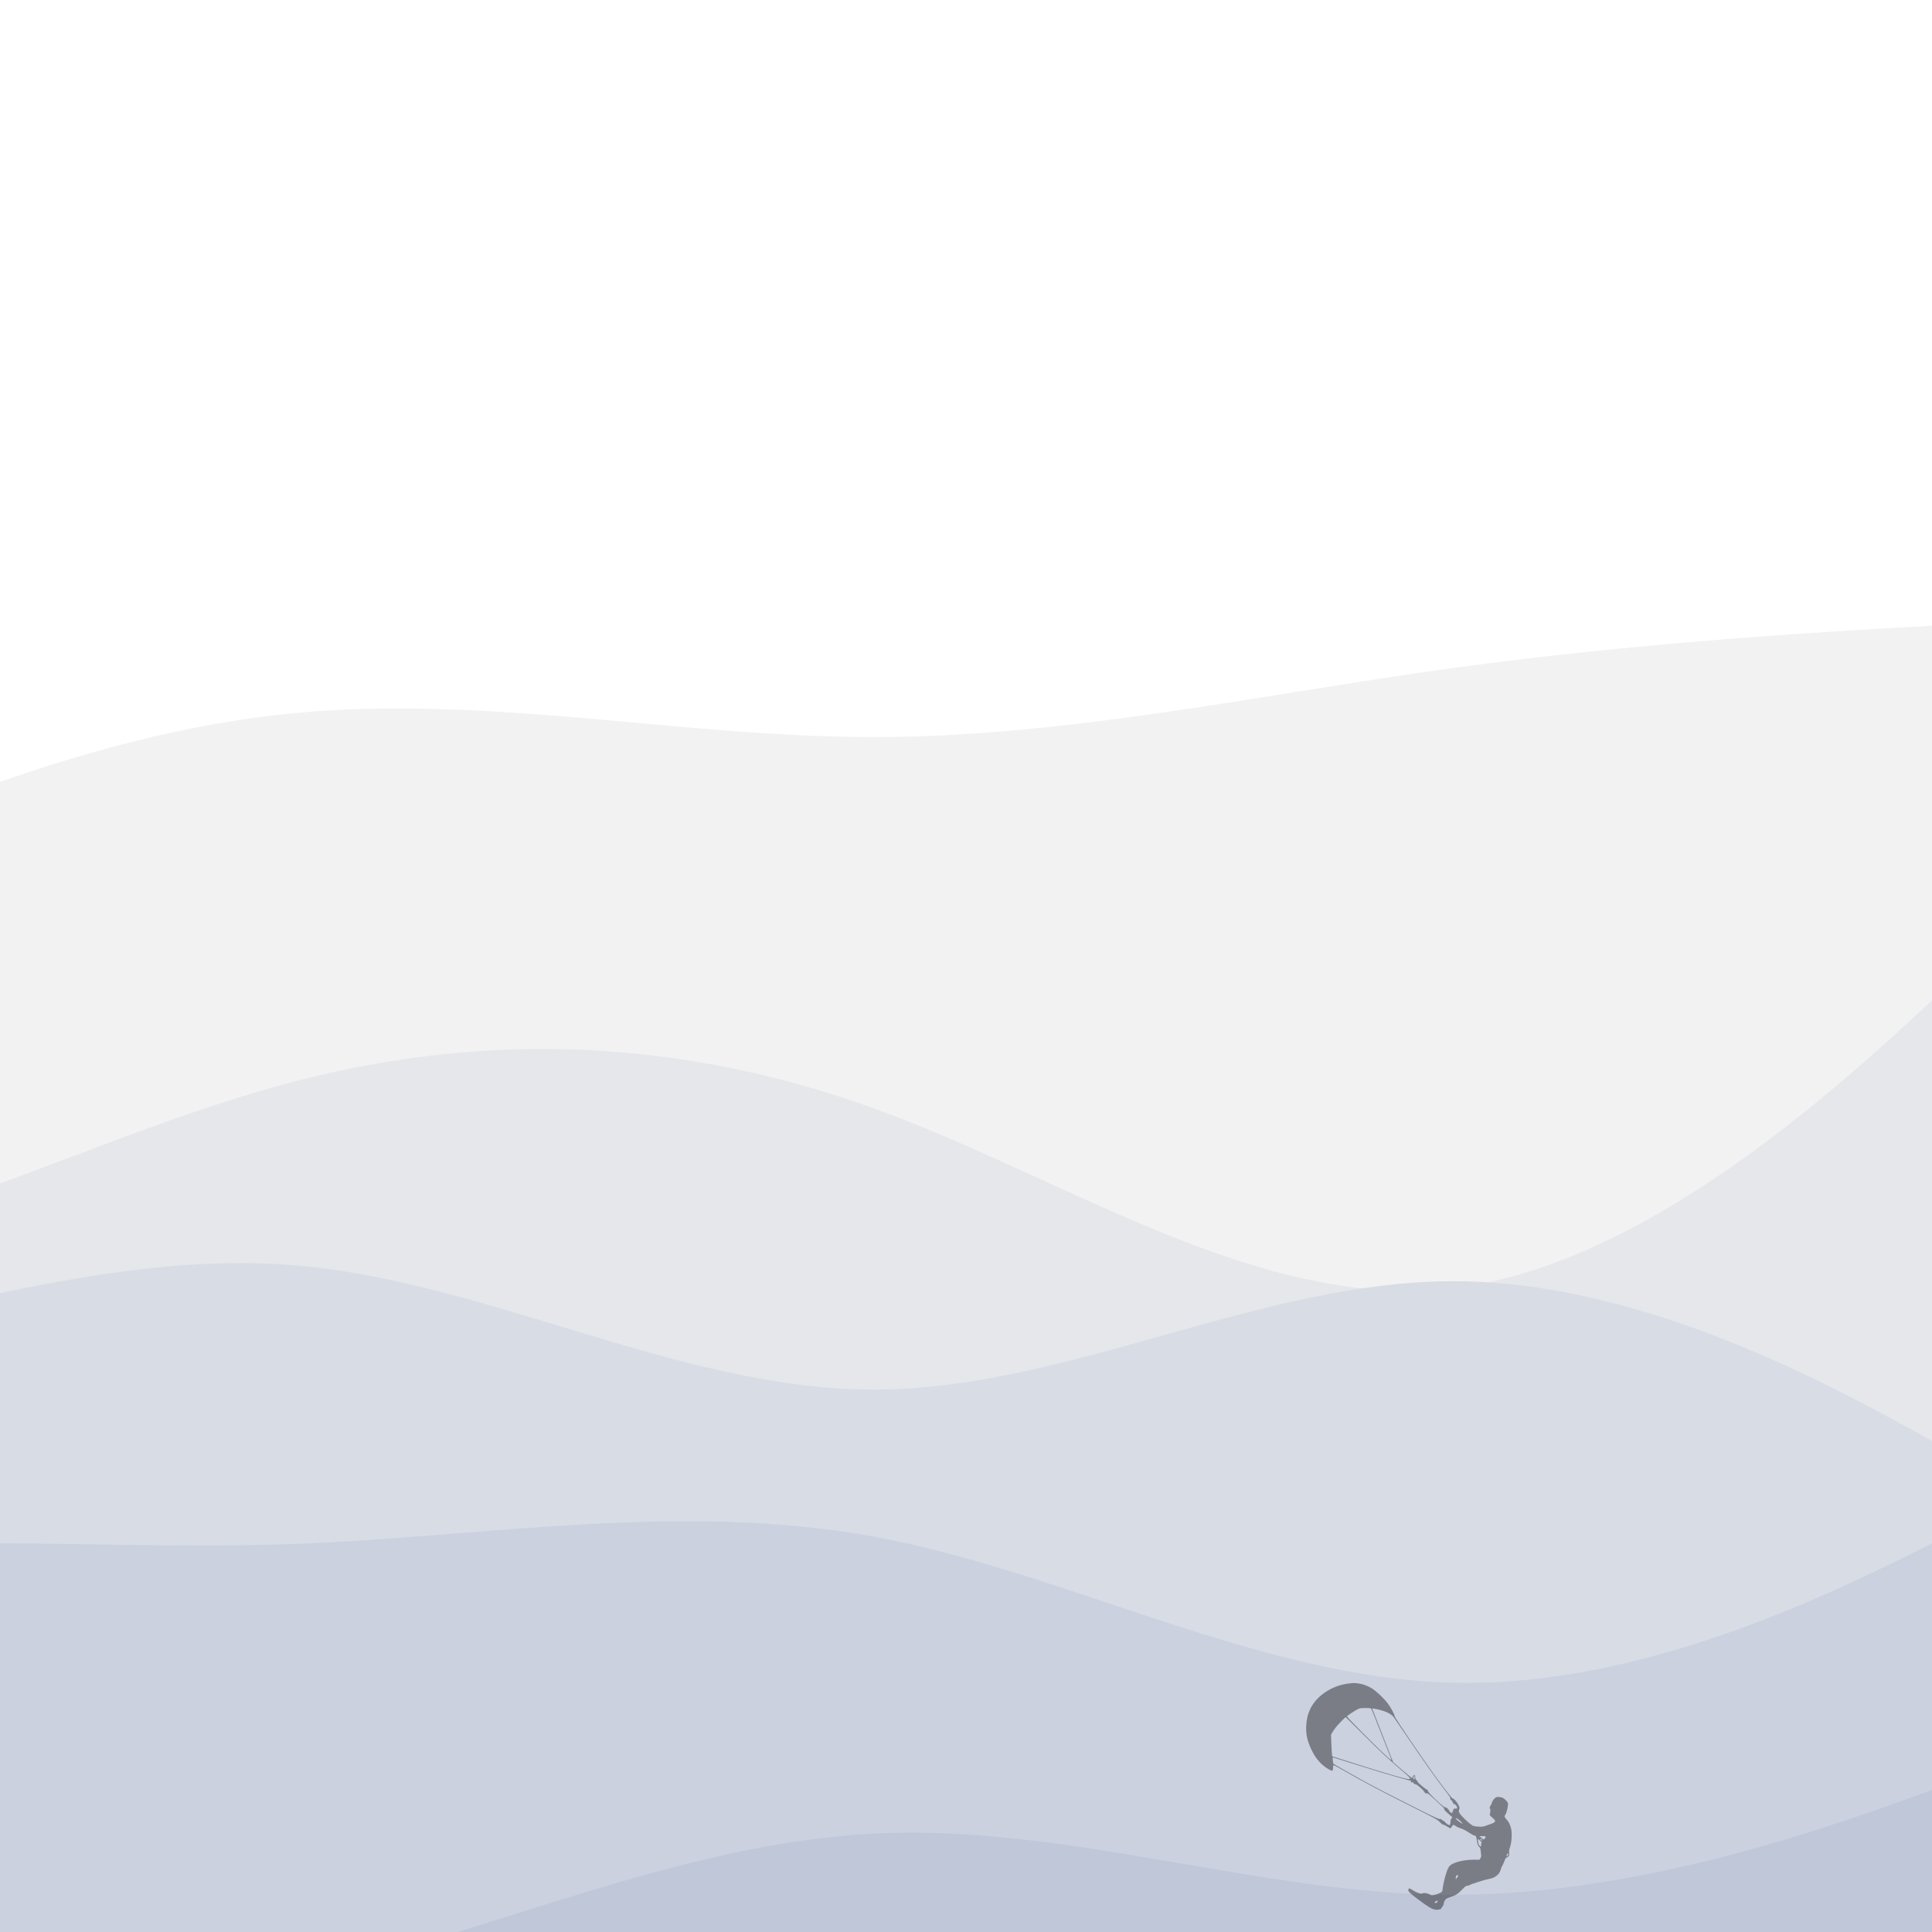
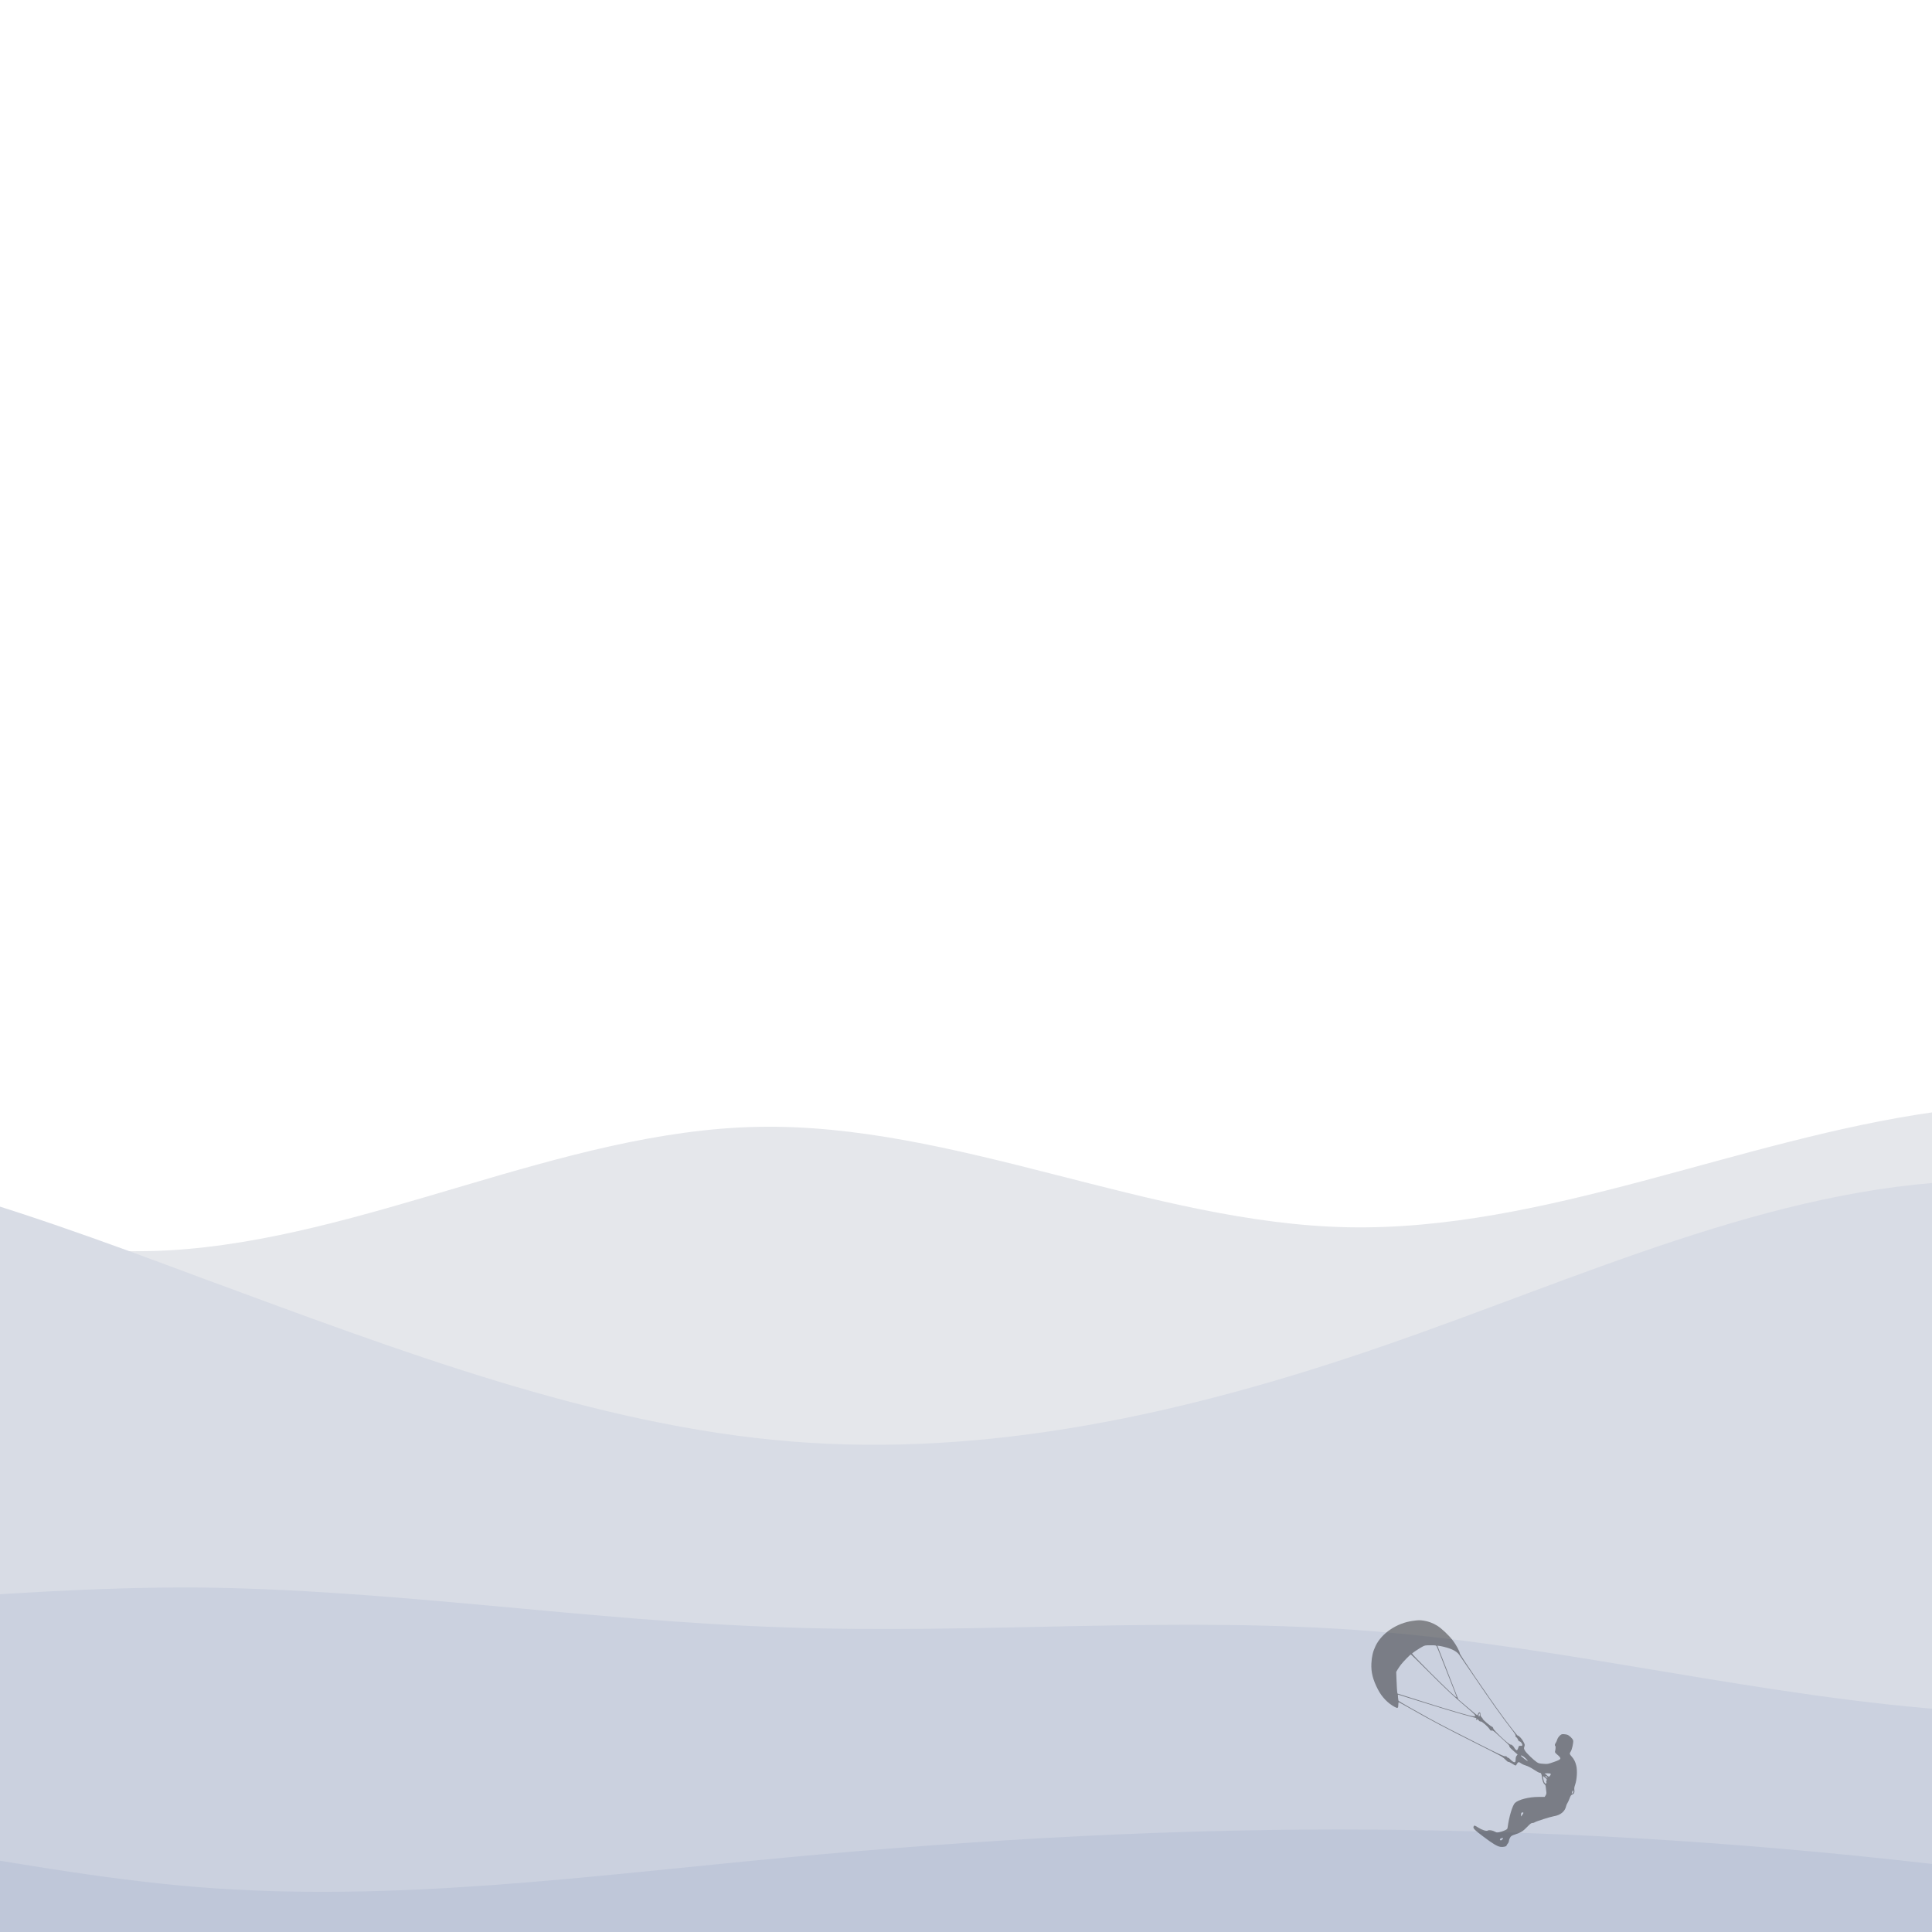
<svg xmlns="http://www.w3.org/2000/svg" width="800" height="800" viewBox="0 0 800 800">
  <g transform="matrix(1,0,0,1,-6.1,-2.5)">
-     <path transform="matrix(1.6,0,0,2.2,0.6,-714.2)" d="M -370.5 516.5 L -345.5 522 C -320.5 527.5 -270.5 538.5 -220.5 534.7 C -170.5 530.8 -120.5 512.2 -70.5 495.3 C -20.5 478.5 29.5 463.5 79.5 460 C 129.5 456.5 179.5 464.5 229.5 464.5 C 279.5 464.5 329.5 456.5 379.5 451.5 C 429.5 446.5 479.5 444.5 504.5 443.5 L 529.5 442.5 L 529.5 743.5 L 504.5 743.5 C 479.5 743.5 429.5 743.5 379.5 743.5 C 329.5 743.5 279.5 743.5 229.5 743.5 C 179.5 743.5 129.5 743.5 79.5 743.5 C 29.5 743.5 -20.5 743.5 -70.5 743.5 C -120.5 743.5 -170.5 743.5 -220.5 743.5 C -270.5 743.5 -320.5 743.5 -345.5 743.5 L -370.5 743.5 Z" fill="#f2f2f2" />
-     <path transform="matrix(1.6,0,0,2.2,0.6,-756.1)" d="M -370.5 608.6 L -345.5 599.8 C -320.5 590.9 -270.5 573.3 -220.5 571.6 C -170.5 569.9 -120.5 584.3 -70.5 581.3 C -20.5 578.3 29.5 557.9 79.5 548.4 C 129.5 538.9 179.5 540.3 229.5 553.4 C 279.5 566.6 329.5 591.6 379.5 587.3 C 429.5 582.9 479.5 549.3 504.5 532.4 L 529.5 515.6 L 529.5 762.6 L 504.5 762.6 C 479.5 762.6 429.5 762.6 379.5 762.6 C 329.5 762.6 279.5 762.6 229.5 762.6 C 179.5 762.6 129.5 762.6 79.5 762.6 C 29.5 762.6 -20.5 762.6 -70.5 762.6 C -120.5 762.6 -170.5 762.6 -220.5 762.6 C -270.5 762.6 -320.5 762.6 -345.5 762.6 L -370.5 762.6 Z" fill="#e5e7eb" />
-     <path transform="matrix(1.6,0,0,2.2,0.6,-805.9)" d="M -370.5 629.3 L -345.5 626.6 C -320.5 624 -270.5 618.6 -220.5 619 C -170.5 619.3 -120.5 625.3 -70.5 621.1 C -20.5 617 29.5 602.6 79.5 605.6 C 129.5 608.6 179.5 629 229.5 629 C 279.5 629 329.5 608.6 379.5 608.6 C 429.5 608.6 479.5 629 504.5 639.1 L 529.5 649.3 L 529.5 785.3 L 504.5 785.3 C 479.5 785.3 429.5 785.3 379.5 785.3 C 329.5 785.3 279.5 785.3 229.5 785.3 C 179.5 785.3 129.5 785.3 79.5 785.3 C 29.5 785.3 -20.5 785.3 -70.5 785.3 C -120.5 785.3 -170.5 785.3 -220.5 785.3 C -270.5 785.3 -320.5 785.3 -345.5 785.3 L -370.5 785.3 Z" fill="#d8dce5" />
-     <path transform="matrix(1.6,0,0,2.2,0.6,-841.4)" d="M -370.5 676.5 L -345.5 682.8 C -320.5 689.2 -270.5 701.8 -220.5 700.3 C -170.5 698.8 -120.5 683.2 -70.5 677.3 C -20.5 671.5 29.5 675.5 79.5 674.2 C 129.5 672.8 179.5 666.2 229.5 672.8 C 279.5 679.5 329.5 699.5 379.5 700.3 C 429.5 701.2 479.5 682.8 504.5 673.7 L 529.5 664.5 L 529.5 801.5 L 504.5 801.5 C 479.5 801.5 429.5 801.5 379.5 801.5 C 329.5 801.5 279.5 801.5 229.5 801.5 C 179.5 801.5 129.5 801.5 79.5 801.5 C 29.5 801.5 -20.5 801.5 -70.5 801.5 C -120.5 801.5 -170.5 801.5 -220.5 801.5 C -270.5 801.5 -320.5 801.5 -345.5 801.5 L -370.5 801.5 Z" fill="#cbd1df" />
-     <path transform="matrix(1.6,0,0,2.2,0.6,-879.4)" d="M -370.5 738.8 L -345.5 743.1 C -320.5 747.5 -270.5 756.1 -220.5 763.1 C -170.5 770.1 -120.5 775.5 -70.5 778.3 C -20.5 781.1 29.5 781.5 79.5 773.1 C 129.5 764.8 179.5 747.8 229.5 746 C 279.5 744.1 329.5 757.5 379.5 757.5 C 429.5 757.5 479.5 744.1 504.5 737.5 L 529.5 730.8 L 529.5 818.8 L 504.5 818.8 C 479.5 818.8 429.5 818.8 379.5 818.8 C 329.5 818.8 279.5 818.8 229.5 818.8 C 179.5 818.8 129.5 818.8 79.5 818.8 C 29.5 818.8 -20.5 818.8 -70.5 818.8 C -120.5 818.8 -170.5 818.8 -220.5 818.8 C -270.5 818.8 -320.5 818.8 -345.5 818.8 L -370.5 818.8 Z" fill="#bfc7d9" />
+     <path transform="matrix(1.9,0,0,3.3,-257.2,-817.9)" d="M -210.5 389.8 L -189 390.6 C -167.5 391.5 -124.5 393.1 -81.7 392.3 C -38.8 391.5 3.8 388.1 46.7 392 C 89.5 395.8 132.5 406.8 175.3 405.5 C 218.2 404.1 260.8 390.5 303.7 390 C 346.5 389.5 389.5 402.1 432.3 402.6 C 475.2 403.1 517.8 391.5 560.7 388.1 C 603.5 384.8 646.5 389.8 668 392.3 L 689.5 394.8 L 689.5 553.8 L 668 553.8 C 646.5 553.8 603.5 553.8 560.7 553.8 C 517.8 553.8 475.2 553.8 432.3 553.8 C 389.5 553.8 346.5 553.8 303.7 553.8 C 260.8 553.8 218.2 553.8 175.3 553.8 C 132.5 553.8 89.5 553.8 46.7 553.8 C 3.8 553.8 -38.8 553.8 -81.7 553.8 C -124.5 553.8 -167.5 553.8 -189 553.8 L -210.5 553.8 Z" fill="#e5e7eb" />
+     <path transform="matrix(1.9,0,0,3.3,-257.2,-851.3)" d="M -203.2 411.9 L -181.7 414.6 C -160.2 417.2 -117.2 422.6 -74.4 419.2 C -31.5 415.9 11.1 403.9 54 402.4 C 96.8 400.9 139.8 409.9 182.6 419.1 C 225.5 428.2 268.1 437.6 311 439.6 C 353.8 441.6 396.8 436.2 439.6 427.7 C 482.5 419.2 525.1 407.6 568 406.9 C 610.8 406.2 653.8 416.6 675.3 421.7 L 696.8 426.9 L 696.8 541.9 L 675.3 541.9 C 653.8 541.9 610.8 541.9 568 541.9 C 525.1 541.9 482.5 541.9 439.6 541.9 C 396.8 541.9 353.8 541.9 311 541.9 C 268.1 541.9 225.5 541.9 182.6 541.9 C 139.8 541.9 96.8 541.9 54 541.9 C 11.1 541.9 -31.5 541.9 -74.4 541.9 C -117.2 541.9 -160.2 541.9 -181.7 541.9 L -203.2 541.9 Z" fill="#d8dce5" />
+     <path transform="matrix(1.9,0,0,3.3,-257.2,-923.5)" d="M -204.8 484 L -183.3 482.5 C -161.8 481 -118.8 478 -76 478.5 C -33.1 479 9.5 483 52.4 483.2 C 95.2 483.3 138.2 479.7 181 479.8 C 223.9 480 266.5 484 309.4 484.8 C 352.2 485.7 395.2 483.3 438 485.3 C 480.9 487.3 523.5 493.7 566.4 495.3 C 609.2 497 652.2 494 673.7 492.5 L 695.2 491 L 695.2 578 L 673.7 578 C 652.2 578 609.2 578 566.4 578 C 523.5 578 480.9 578 438 578 C 395.2 578 352.2 578 309.4 578 C 266.5 578 223.9 578 181 578 C 138.2 578 95.2 578 52.4 578 C 9.5 578 -33.1 578 -76 578 C -118.8 578 -161.8 578 -183.3 578 L -204.8 578 Z" fill="#cbd1df" />
+     <path transform="matrix(1.9,0,0,3.3,-257.2,-994.5)" d="M -204.3 541.2 L -182.8 542.7 C -161.3 544.2 -118.3 547.2 -75.5 544 C -32.6 540.9 10 531.5 52.9 530.5 C 95.7 529.5 138.7 536.9 181.5 538.9 C 224.4 540.9 267 537.5 309.9 535.2 C 352.7 532.9 395.7 531.5 438.5 531.7 C 481.4 531.9 524 533.5 566.9 536.5 C 609.7 539.5 652.7 543.9 674.2 546 L 695.7 548.2 L 695.7 579.2 L 674.2 579.2 C 652.7 579.2 609.7 579.2 566.9 579.2 C 524 579.2 481.4 579.2 438.5 579.2 C 395.7 579.2 352.7 579.2 309.9 579.2 C 267 579.2 224.4 579.2 181.5 579.2 C 138.7 579.2 95.7 579.2 52.9 579.2 C 10 579.2 -32.6 579.2 -75.5 579.2 C -118.3 579.2 -161.3 579.2 -182.8 579.2 L -204.3 579.2 Z" fill="#bfc7d9" />
  </g>
  <g transform="matrix(0.1,0,0,-0.1,0,512)" fill="rgba(0, 0, 0, 0.4)">
-     <path transform="matrix(0.2,0,0,0.2,3425.3,-1063.1)" d="M 10772.7 -3943 c -332 -45 -644 -256 -770 -520 c -54 -112 -79 -218 -86 -360              c -9 -184 31 -340 137 -543 c 80 -154 202 -281 342 -357 c 66 -36 78 -29 78 40              c 0 30 4 55 10 55 c 5 0 103 -53 217 -118 c 453 -258 735 -407 1413 -748              c 492 -247 517 -261 572 -317 c 32 -34 61 -56 68 -52 c 6 4 39 -12 74 -34              c 34 -23 68 -41 74 -41 c 7 0 20 16 29 35 c 20 42 43 45 84 10 c 17 -13 61 -34 99 -45              c 45 -13 103 -43 167 -85 c 53 -36 107 -65 120 -65 c 28 0 39 -20 48 -95              c 9 -73 31 -132 55 -145 c 13 -7 20 -26 24 -62 c 3 -29 8 -71 11 -93              c 4 -30 1 -48 -14 -72 l -21 -33 l -127 0 c -200 0 -415 -55 -488 -125              c -51 -49 -121 -281 -150 -496 c -6 -45 -7 -47 -64 -73 c -32 -14 -82 -31 -111 -36              c -47 -9 -57 -8 -89 11 c -48 28 -125 40 -149 23 c -25 -18 -119 12 -196 61              c -75 48 -83 50 -95 26 c -21 -37 9 -69 203 -215 c 197 -148 281 -198 352 -210              c 46 -8 124 8 124 25 c 0 6 11 24 25 41 c 14 16 25 42 25 56 c 0 15 10 45 23 67              c 21 37 30 43 116 72 c 115 39 155 65 246 159 c 57 60 77 74 101 74 c 17 0 39 7 50 15              c 26 20 323 114 397 126 c 136 22 228 99 252 209 c 4 19 16 47 26 61 c 10 14 30 58 45 97              c 21 58 31 72 54 81 c 39 13 53 44 45 97 c -5 33 0 61 19 116 c 34 101 45 284 22 381              c -20 84 -48 140 -97 194 c -44 48 -47 64 -20 101 c 27 39 62 195 51 232              c -12 41 -83 107 -128 120 c -20 5 -55 10 -77 10 c -34 0 -47 -6 -78 -38              c -21 -21 -43 -56 -48 -78 c -6 -21 -20 -51 -30 -66 c -21 -29 -24 -54 -8 -64              c 10 -6 6 -70 -7 -116 c -3 -11 7 -27 28 -45 c 119 -102 117 -110 -53 -170              c -122 -43 -126 -44 -216 -37 c -78 5 -99 10 -134 33 c -70 47 -218 190 -245 237              c -25 42 -26 48 -14 85 c 13 38 12 43 -21 105 c -31 59 -92 124 -117 124              c -10 0 -168 202 -324 415 c -285 390 -871 1253 -873 1285 c -3 40 -78 180 -144 267              c -80 106 -231 249 -325 308 c -88 55 -185 91 -282 105 c -84 12 -104 11 -225 -5 z m 495 -527              c 8 -13 69 -162 134 -333 c 66 -170 157 -401 202 -513 c 46 -111 80 -205 77 -209              c -11 -10 -207 175 -575 543 c -195 195 -351 358 -347 363 c 8 14 159 113 220 145              c 45 24 60 26 162 26 c 106 0 113 -1 127 -22 z m 206 -25              c 127 -36 214 -86 259 -147 c 20 -28 142 -206 271 -396              c 365 -539 604 -876 803 -1133 c 71 -92 98 -134 94 -148 c -4 -13 2 -25 17 -34              c 12 -8 28 -30 35 -50 c 8 -23 19 -35 31 -35 c 23 0 63 -53 58 -78              c -2 -13 -11 -16 -36 -14 c -24 3 -34 -1 -39 -15 c -27 -78 -32 -84 -52 -71              c -11 6 -26 23 -33 37 c -24 45 -64 80 -85 75 c -28 -8 -348 292 -356 334              c -4 20 -14 33 -29 37 c -30 10 -188 143 -188 159 c 0 7 -11 23 -25 36              c -18 17 -25 34 -25 62 c 0 31 -4 38 -19 38 c -12 0 -23 -11 -30 -30              c -5 -16 -13 -30 -16 -30 c -4 0 -93 74 -199 164 l -192 164 l -41 103              c -63 159 -342 876 -369 947 l -25 64 l 53 -7 c 29 -4 91 -18 138 -32 z m -369 -506              c 364 -364 526 -515 822 -766 c 220 -187 205 -192 -228 -67 c -143 41 -415 124 -605 184              c -190 61 -411 131 -491 156 l -146 46 l -6 38 c -3 20 -9 121 -13 224 l -7 186 l 28 49              c 16 26 47 73 71 103 c 44 58 192 210 205 210 c 4 0 171 -164 370 -363 z m -94 -637              c 296 -94 655 -202 798 -241 c 143 -39 266 -72 273 -75 c 9 -3 11 -11 6 -26              c -6 -21 -5 -22 11 -8 c 16 13 20 12 40 -14 c 15 -19 29 -27 39 -23              c 20 8 148 -101 183 -156 c 20 -33 28 -38 49 -33 c 21 6 42 -10 145 -106              c 67 -62 143 -133 170 -156 c 27 -24 48 -49 47 -56 c -3 -13 14 -37 51 -70              c 13 -11 45 -41 72 -65 l 49 -43 l -20 -26 c -14 -17 -20 -40 -20 -72              c 0 -64 -16 -76 -61 -46 c -19 13 -44 35 -56 50 c -13 14 -30 26 -38 26              c -8 0 -20 8 -26 18 c -8 13 -20 17 -40 14 c -23 -3 -138 50 -521 243              c -515 259 -781 396 -1058 547 c -219 120 -619 348 -624 357              c -8 12 -19 131 -13 131 c 4 0 248 -77 544 -170 z m 1153 -242              c 0 -13 -4 -29 -9 -37 c -13 -20 -24 4 -17 35 c 8 30 26 32 26 2 z m 888 -862              c 32 -17 108 -93 100 -101 c -6 -7 -138 94 -138 106 c 0 12 7 11 38 -5 z m 577 -366              c 9 -14 -21 -60 -38 -60 c -8 0 -24 12 -38 26 c -13 14 -33 30 -44 34 c -14 6 2 9 47 9              c 37 1 70 -4 73 -9 z m -66 -84 c -9 -9 -50 25 -43 36 c 4 6 14 2 27 -11              c 12 -11 19 -23 16 -25 z m -46 -1 c 34 -29 37 -36 27 -54 c -6 -12 -8 -26 -5 -32              c 10 -16 -3 -39 -18 -33 c -8 3 -20 17 -27 32 c -14 31 -30 122 -21 122              c 3 -1 23 -16 44 -35 z m 577 -305 c -6 -11 -15 -20 -20 -20 c -12 0 -12 0 1 40              c 10 27 13 30 21 16 c 5 -10 5 -23 -2 -36 z m -1030 -422              c 0 -7 -11 -26 -25 -43 l -24 -30 l -1 27 c 0 14 3 33 6 42              c 7 19 44 22 44 4 z m -420 -525 c 0 -12 -33 -43 -46 -43              c -22 0 -28 23 -9 37 c 20 14 55 18 55 6 z" />
+     <path transform="matrix(0.2,0,0,0.2,3425.3,-1063.1)" d="M 12122.7 -2643 c -332 -45 -644 -256 -770 -520 c -54 -112 -79 -218 -86 -360 c -9 -184 31 -340 137 -543 c 80 -154 202 -281 342 -357 c 66 -36 78 -29 78 40 c 0 30 4 55 10 55 c 5 0 103 -53 217 -118 c 453 -258 735 -407 1413 -748 c 492 -247 517 -261 572 -317 c 32 -34 61 -56 68 -52 c 6 4 39 -12 74 -34 c 34 -23 68 -41 74 -41 c 7 0 20 16 29 35 c 20 42 43 45 84 10 c 17 -13 61 -34 99 -45 c 45 -13 103 -43 167 -85 c 53 -36 107 -65 120 -65 c 28 0 39 -20 48 -95 c 9 -73 31 -132 55 -145 c 13 -7 20 -26 24 -62 c 3 -29 8 -71 11 -93 c 4 -30 1 -48 -14 -72 l -21 -33 l -127 0 c -200 0 -415 -55 -488 -125 c -51 -49 -121 -281 -150 -496 c -6 -45 -7 -47 -64 -73 c -32 -14 -82 -31 -111 -36 c -47 -9 -57 -8 -89 11 c -48 28 -125 40 -149 23 c -25 -18 -119 12 -196 61 c -75 48 -83 50 -95 26 c -21 -37 9 -69 203 -215 c 197 -148 281 -198 352 -210 c 46 -8 124 8 124 25 c 0 6 11 24 25 41 c 14 16 25 42 25 56 c 0 15 10 45 23 67 c 21 37 30 43 116 72 c 115 39 155 65 246 159 c 57 60 77 74 101 74 c 17 0 39 7 50 15 c 26 20 323 114 397 126 c 136 22 228 99 252 209 c 4 19 16 47 26 61 c 10 14 30 58 45 97 c 21 58 31 72 54 81 c 39 13 53 44 45 97 c -5 33 0 61 19 116 c 34 101 45 284 22 381 c -20 84 -48 140 -97 194 c -44 48 -47 64 -20 101 c 27 39 62 195 51 232 c -12 41 -83 107 -128 120 c -20 5 -55 10 -77 10 c -34 0 -47 -6 -78 -38 c -21 -21 -43 -56 -48 -78 c -6 -21 -20 -51 -30 -66 c -21 -29 -24 -54 -8 -64 c 10 -6 6 -70 -7 -116 c -3 -11 7 -27 28 -45 c 119 -102 117 -110 -53 -170 c -122 -43 -126 -44 -216 -37 c -78 5 -99 10 -134 33 c -70 47 -218 190 -245 237 c -25 42 -26 48 -14 85 c 13 38 12 43 -21 105 c -31 59 -92 124 -117 124 c -10 0 -168 202 -324 415 c -285 390 -871 1253 -873 1285 c -3 40 -78 180 -144 267 c -80 106 -231 249 -325 308 c -88 55 -185 91 -282 105 c -84 12 -104 11 -225 -5 z m 495 -527 c 8 -13 69 -162 134 -333 c 66 -170 157 -401 202 -513 c 46 -111 80 -205 77 -209 c -11 -10 -207 175 -575 543 c -195 195 -351 358 -347 363 c 8 14 159 113 220 145 c 45 24 60 26 162 26 c 106 0 113 -1 127 -22 z m 206 -25 c 127 -36 214 -86 259 -147 c 20 -28 142 -206 271 -396 c 365 -539 604 -876 803 -1133 c 71 -92 98 -134 94 -148 c -4 -13 2 -25 17 -34 c 12 -8 28 -30 35 -50 c 8 -23 19 -35 31 -35 c 23 0 63 -53 58 -78 c -2 -13 -11 -16 -36 -14 c -24 3 -34 -1 -39 -15 c -27 -78 -32 -84 -52 -71 c -11 6 -26 23 -33 37 c -24 45 -64 80 -85 75 c -28 -8 -348 292 -356 334 c -4 20 -14 33 -29 37 c -30 10 -188 143 -188 159 c 0 7 -11 23 -25 36 c -18 17 -25 34 -25 62 c 0 31 -4 38 -19 38 c -12 0 -23 -11 -30 -30 c -5 -16 -13 -30 -16 -30 c -4 0 -93 74 -199 164 l -192 164 l -41 103 c -63 159 -342 876 -369 947 l -25 64 l 53 -7 c 29 -4 91 -18 138 -32 z m -369 -506 c 364 -364 526 -515 822 -766 c 220 -187 205 -192 -228 -67 c -143 41 -415 124 -605 184 c -190 61 -411 131 -491 156 l -146 46 l -6 38 c -3 20 -9 121 -13 224 l -7 186 l 28 49 c 16 26 47 73 71 103 c 44 58 192 210 205 210 c 4 0 171 -164 370 -363 z m -94 -637 c 296 -94 655 -202 798 -241 c 143 -39 266 -72 273 -75 c 9 -3 11 -11 6 -26 c -6 -21 -5 -22 11 -8 c 16 13 20 12 40 -14 c 15 -19 29 -27 39 -23 c 20 8 148 -101 183 -156 c 20 -33 28 -38 49 -33 c 21 6 42 -10 145 -106 c 67 -62 143 -133 170 -156 c 27 -24 48 -49 47 -56 c -3 -13 14 -37 51 -70 c 13 -11 45 -41 72 -65 l 49 -43 l -20 -26 c -14 -17 -20 -40 -20 -72 c 0 -64 -16 -76 -61 -46 c -19 13 -44 35 -56 50 c -13 14 -30 26 -38 26 c -8 0 -20 8 -26 18 c -8 13 -20 17 -40 14 c -23 -3 -138 50 -521 243 c -515 259 -781 396 -1058 547 c -219 120 -619 348 -624 357 c -8 12 -19 131 -13 131 c 4 0 248 -77 544 -170 z m 1153 -242 c 0 -13 -4 -29 -9 -37 c -13 -20 -24 4 -17 35 c 8 30 26 32 26 2 z m 888 -862 c 32 -17 108 -93 100 -101 c -6 -7 -138 94 -138 106 c 0 12 7 11 38 -5 z m 577 -366 c 9 -14 -21 -60 -38 -60 c -8 0 -24 12 -38 26 c -13 14 -33 30 -44 34 c -14 6 2 9 47 9 c 37 1 70 -4 73 -9 z m -66 -84 c -9 -9 -50 25 -43 36 c 4 6 14 2 27 -11 c 12 -11 19 -23 16 -25 z m -46 -1 c 34 -29 37 -36 27 -54 c -6 -12 -8 -26 -5 -32 c 10 -16 -3 -39 -18 -33 c -8 3 -20 17 -27 32 c -14 31 -30 122 -21 122 c 3 -1 23 -16 44 -35 z m 577 -305 c -6 -11 -15 -20 -20 -20 c -12 0 -12 0 1 40 c 10 27 13 30 21 16 c 5 -10 5 -23 -2 -36 z m -1030 -422 c 0 -7 -11 -26 -25 -43 l -24 -30 l -1 27 c 0 14 3 33 6 42 c 7 19 44 22 44 4 z m -420 -525 c 0 -12 -33 -43 -46 -43 c -22 0 -28 23 -9 37 c 20 14 55 18 55 6 z" />
  </g>
</svg>
